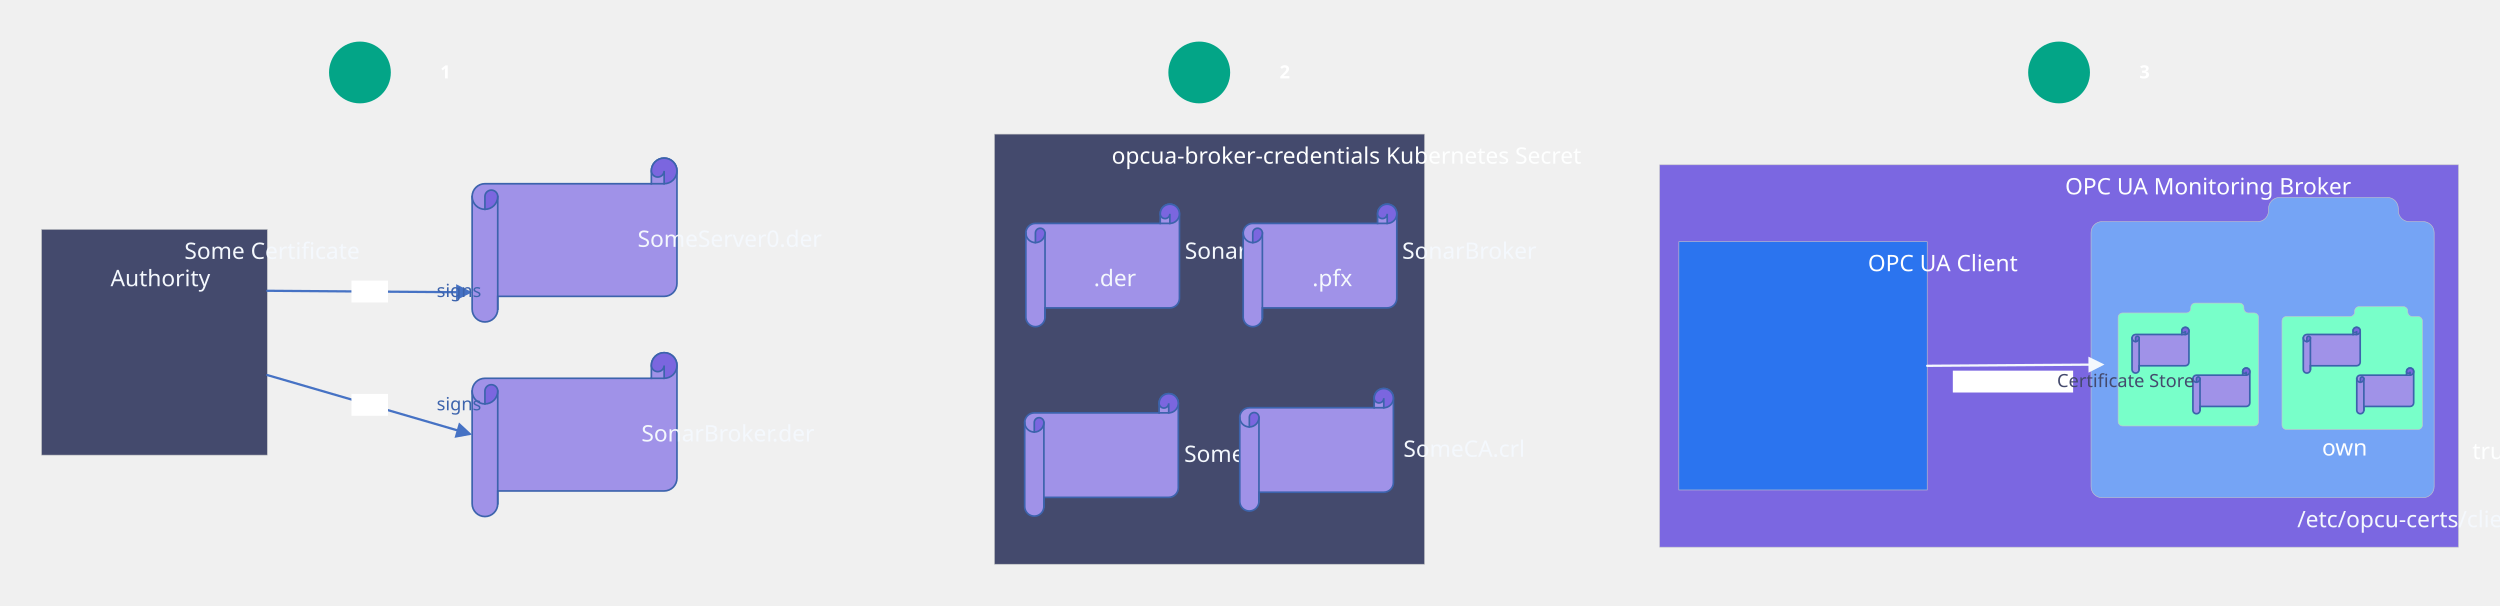
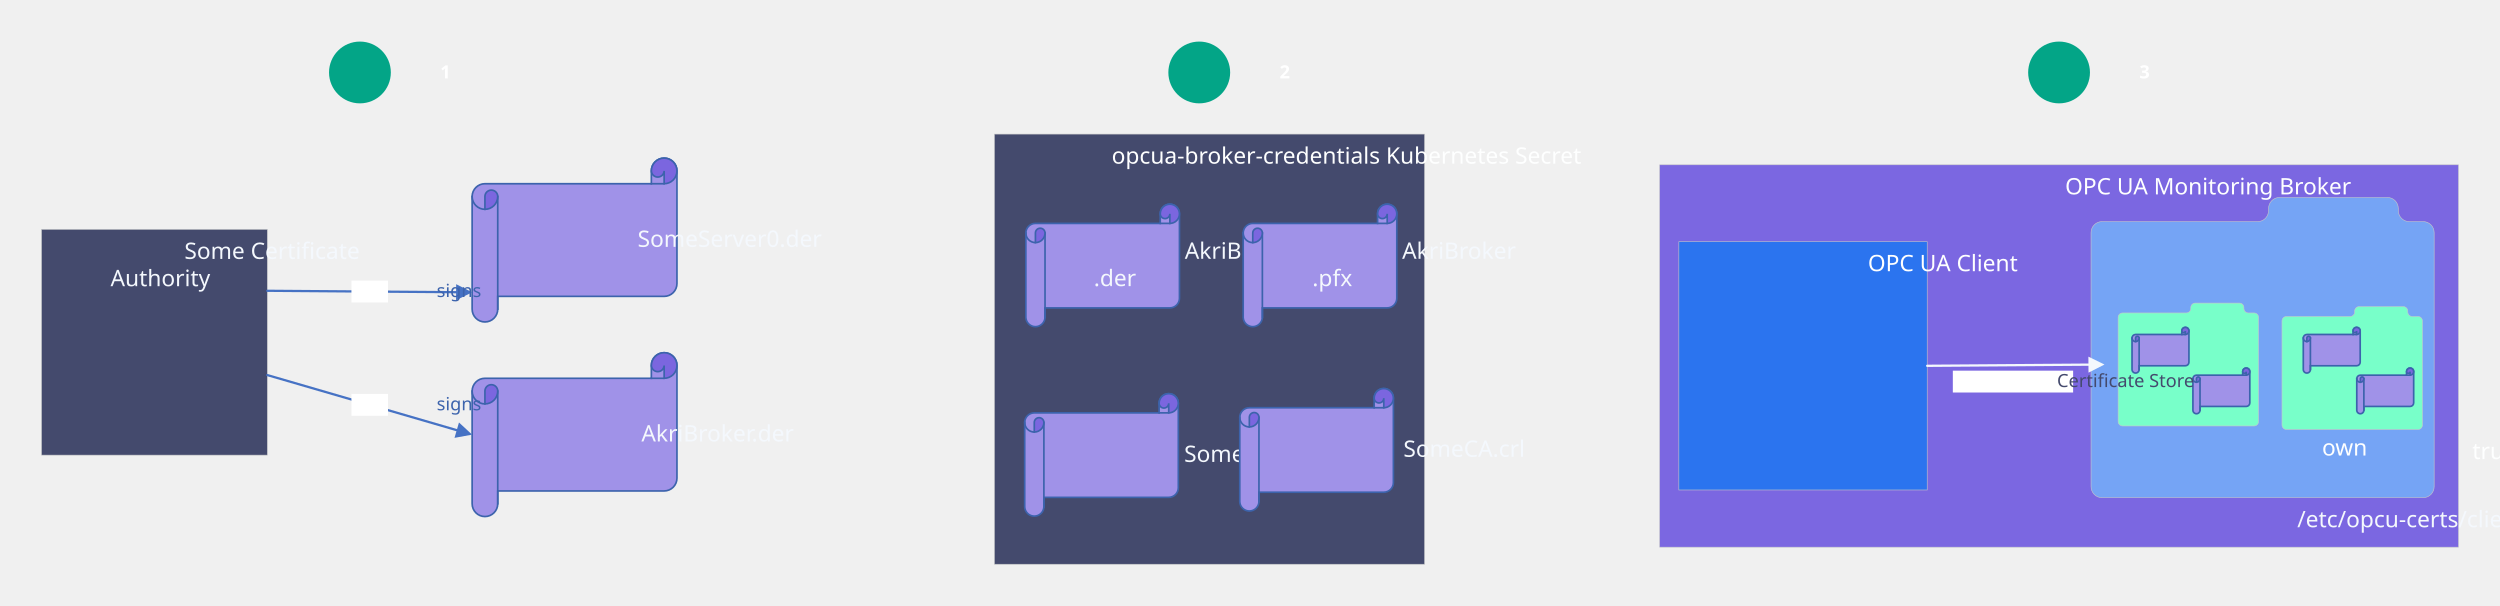
<svg xmlns="http://www.w3.org/2000/svg" xmlns:ns1="http://schemas.microsoft.com/visio/2003/SVGExtensions/" xmlns:xlink="http://www.w3.org/1999/xlink" width="15.257in" height="3.697in" viewBox="0 0 1098.5 266.156" xml:space="preserve" color-interpolation-filters="sRGB" class="st21">
  <ns1:documentProperties ns1:langID="1033" ns1:viewMarkup="false">
    <ns1:userDefs>
      <ns1:ud ns1:nameU="msvSubprocessMaster" ns1:prompt="" ns1:val="VT4(Rectangle)" />
      <ns1:ud ns1:nameU="msvNoAutoConnect" ns1:val="VT0(1):26" />
    </ns1:userDefs>
  </ns1:documentProperties>
  <style type="text/css">
	
		.st1 {fill:#444a6d;stroke:#c7c8c8;stroke-width:0.25}
		.st2 {fill:#feffff;font-family:Calibri;font-size:0.833em}
		.st3 {fill:#a092e8}
		.st4 {stroke:#3c63ac;stroke-width:0.75}
		.st5 {fill:#f4f8fd;font-family:Calibri;font-size:0.833em}
		.st6 {font-size:1em}
		.st7 {fill:#7b66df;stroke:#3c63ac;stroke-width:0.75}
		.st8 {marker-end:url(#mrkr4-75);stroke:#4672c4;stroke-linecap:round;stroke-linejoin:round;stroke-width:1}
		.st9 {fill:#4672c4;fill-opacity:1;stroke:#4672c4;stroke-opacity:1;stroke-width:0.284}
		.st10 {fill:#ffffff;stroke:none;stroke-linecap:butt;stroke-width:7.2}
		.st11 {fill:#3c63ac;font-family:Calibri;font-size:0.667em}
		.st12 {fill:#7b67e1;stroke:#c7c8c8;stroke-width:0.25}
		.st13 {fill:#2b74ef;stroke:#c7c8c8;stroke-width:0.25}
		.st14 {fill:#75a4f5;stroke:#c7c8c8;stroke-width:0.25}
		.st15 {fill:#78ffc9;stroke:#c7c8c8;stroke-width:0.25}
		.st16 {marker-end:url(#mrkr4-143);stroke:#f4f8fd;stroke-linecap:round;stroke-linejoin:round;stroke-width:1}
		.st17 {fill:#f4f8fd;fill-opacity:1;stroke:#f4f8fd;stroke-opacity:1;stroke-width:0.284}
		.st18 {fill:#444a6d;font-family:Calibri;font-size:0.667em}
		.st19 {fill:#03a587;stroke:none;stroke-width:0.25}
		.st20 {fill:#ffffff;font-family:Calibri;font-size:0.667em;font-weight:bold}
		.st21 {fill:none;fill-rule:evenodd;font-size:12px;overflow:visible;stroke-linecap:square;stroke-miterlimit:3}
	
	</style>
  <defs id="Markers">
    <g id="lend4">
      <path d="M 2 1 L 0 0 L 2 -1 L 2 1 " style="stroke:none" />
    </g>
    <marker id="mrkr4-75" class="st9" ns1:arrowType="4" ns1:arrowSize="2" ns1:setback="7.04" refX="-7.04" orient="auto" markerUnits="strokeWidth" overflow="visible">
      <use xlink:href="#lend4" transform="scale(-3.52,-3.52) " />
    </marker>
    <marker id="mrkr4-143" class="st17" ns1:arrowType="4" ns1:arrowSize="2" ns1:setback="7.04" refX="-7.04" orient="auto" markerUnits="strokeWidth" overflow="visible">
      <use xlink:href="#lend4" transform="scale(-3.52,-3.52) " />
    </marker>
  </defs>
  <g ns1:mID="15" ns1:index="7" ns1:groupContext="foregroundPage">
    <ns1:userDefs>
      <ns1:ud ns1:nameU="msvThemeOrder" ns1:val="VT0(0):26" />
    </ns1:userDefs>
    <ns1:pageProperties ns1:drawingScale="1" ns1:pageScale="1" ns1:drawingUnits="0" ns1:shadowOffsetX="9" ns1:shadowOffsetY="-9" />
    <ns1:layer ns1:name="Connector" ns1:index="0" />
    <ns1:layer ns1:name="Flowchart" ns1:index="1" />
    <ns1:layer ns1:name="Azure" ns1:index="2" />
    <g id="shape1000-1" ns1:mID="1000" ns1:groupContext="shape" transform="translate(436.952,-18.25)">
      <ns1:userDefs>
        <ns1:ud ns1:nameU="visVersion" ns1:val="VT0(15):26" />
      </ns1:userDefs>
      <ns1:textBlock ns1:margins="rect(4,4,4,4)" ns1:verticalAlign="0" />
      <ns1:textRect cx="94.5" cy="171.656" width="189" height="189" />
      <rect x="0" y="77.156" width="189" height="189" class="st1" />
      <text x="4.74" y="90.16" class="st2" ns1:langID="1033">
        <ns1:paragraph ns1:horizAlign="1" />
        <ns1:tabList />opcua-broker-credentials Kubernetes Secret</text>
    </g>
    <g id="group1001-4" transform="translate(252.094,89.712) rotate(-90) scale(-1,1)" ns1:mID="1001" ns1:groupContext="group">
      <ns1:userDefs>
        <ns1:ud ns1:nameU="ScrollDia" ns1:prompt="" ns1:val="VT0(0.15625):1" />
        <ns1:ud ns1:nameU="visVersion" ns1:prompt="" ns1:val="VT0(15):26" />
        <ns1:ud ns1:nameU="ScrollDia" ns1:prompt="" ns1:val="VT0(0.11718749912688):1" />
      </ns1:userDefs>
      <g id="shape1001-5" ns1:mID="1001" ns1:groupContext="groupContent">
        <ns1:textBlock ns1:margins="rect(4,4,4,4)" />
        <ns1:textRect cx="27" cy="236.625" width="59.07" height="37.125" transform="rotate(90)" />
        <path d="M8.44 257.72 L4.22 257.72 A4.219 4.219 -180 1 0 4.22 266.16 L41.34 266.16 A4.217 4.217 -180 0 0         45.56 261.94 L45.56 207.09 L49.78 207.09 A4.219 4.219 -180 0 0 49.78 198.66 L12.66 198.66 A4.217         4.217 -180 0 0 8.44 202.87 L8.44 257.72 Z" class="st3" />
        <path d="M8.44 257.72 L4.22 257.72 A4.219 4.219 -180 1 0 4.22 266.16 L41.34 266.16 A4.217 4.217 -180 0 0         45.56 261.94 L45.56 207.09 L49.78 207.09 A4.219 4.219 -180 0 0 49.78 198.66 L12.66 198.66 A4.217         4.217 -180 0 0 8.44 202.87 L8.44 257.72" class="st4" />
        <path d="M8.44 257.72 L8.44 261.94" class="st4" />
        <path d="M12.66 207.09 L49.78 207.09" class="st4" />
        <path d="M16.87 202.87 A4.217 4.217 -180 0 0 12.66 198.66" class="st4" />
        <text x="211.32" y="24" transform="rotate(-90) scale(-1,1)" class="st5" ns1:langID="1033">
          <ns1:paragraph ns1:horizAlign="1" />
-           <ns1:tabList />SonarBroker<tspan x="228.51" dy="1.2em" class="st6">.der</tspan>
+           <ns1:tabList />AkriBroker<tspan x="228.51" dy="1.2em" class="st6">.der</tspan>
        </text>
      </g>
      <g id="shape1002-13" ns1:mID="1002" ns1:groupContext="shape">
        <ns1:userDefs>
          <ns1:ud ns1:nameU="ScrollDia" ns1:prompt="" ns1:val="VT0(0.15625):1" />
          <ns1:ud ns1:nameU="FillForegnd" ns1:prompt="" ns1:val="VT0(1):26" />
          <ns1:ud ns1:nameU="ScrollDia" ns1:prompt="" ns1:val="VT0(0.11718749912688):1" />
          <ns1:ud ns1:nameU="FillForegnd" ns1:prompt="" ns1:val="VT5(#a092e8)" />
        </ns1:userDefs>
        <path d="M8.44 261.94 L4.22 261.94 A2.109 2.109 -180 0 0 4.22 257.72 A4.219 4.219 -180 1 0 4.22 266.16 A4.217         4.217 -180 0 0 8.44 261.94 ZM16.87 202.87 L12.66 202.87 A2.109 2.109 -180 1 0 12.66 207.09 A4.217         4.217 -180 0 0 16.87 202.87 Z" class="st7" />
      </g>
    </g>
    <g id="group1003-15" transform="translate(347.594,89.712) rotate(-90) scale(-1,1)" ns1:mID="1003" ns1:groupContext="group">
      <ns1:userDefs>
        <ns1:ud ns1:nameU="ScrollDia" ns1:prompt="" ns1:val="VT0(0.15625):1" />
        <ns1:ud ns1:nameU="visVersion" ns1:prompt="" ns1:val="VT0(15):26" />
        <ns1:ud ns1:nameU="ScrollDia" ns1:prompt="" ns1:val="VT0(0.11718749912688):1" />
      </ns1:userDefs>
      <g id="shape1003-16" ns1:mID="1003" ns1:groupContext="groupContent">
        <ns1:textBlock ns1:margins="rect(4,4,4,4)" />
        <ns1:textRect cx="27" cy="236.625" width="59.07" height="37.125" transform="rotate(90)" />
        <path d="M8.44 257.72 L4.22 257.72 A4.219 4.219 -180 1 0 4.22 266.16 L41.34 266.16 A4.217 4.217 -180 0 0         45.56 261.94 L45.56 207.09 L49.78 207.09 A4.219 4.219 -180 0 0 49.78 198.66 L12.66 198.66 A4.217         4.217 -180 0 0 8.44 202.87 L8.44 257.72 Z" class="st3" />
        <path d="M8.44 257.72 L4.22 257.72 A4.219 4.219 -180 1 0 4.22 266.16 L41.34 266.16 A4.217 4.217 -180 0 0         45.56 261.94 L45.56 207.09 L49.78 207.09 A4.219 4.219 -180 0 0 49.78 198.66 L12.66 198.66 A4.217         4.217 -180 0 0 8.44 202.87 L8.44 257.72" class="st4" />
        <path d="M8.44 257.72 L8.44 261.94" class="st4" />
        <path d="M12.66 207.09 L49.78 207.09" class="st4" />
        <path d="M16.87 202.87 A4.217 4.217 -180 0 0 12.66 198.66" class="st4" />
        <text x="211.32" y="24" transform="rotate(-90) scale(-1,1)" class="st5" ns1:langID="1033">
          <ns1:paragraph ns1:horizAlign="1" />
-           <ns1:tabList />SonarBroker<tspan x="229.04" dy="1.2em" class="st6">.pfx</tspan>
+           <ns1:tabList />AkriBroker<tspan x="229.04" dy="1.2em" class="st6">.pfx</tspan>
        </text>
      </g>
      <g id="shape1004-24" ns1:mID="1004" ns1:groupContext="shape">
        <ns1:userDefs>
          <ns1:ud ns1:nameU="ScrollDia" ns1:prompt="" ns1:val="VT0(0.15625):1" />
          <ns1:ud ns1:nameU="FillForegnd" ns1:prompt="" ns1:val="VT0(1):26" />
          <ns1:ud ns1:nameU="ScrollDia" ns1:prompt="" ns1:val="VT0(0.11718749912688):1" />
          <ns1:ud ns1:nameU="FillForegnd" ns1:prompt="" ns1:val="VT5(#a092e8)" />
        </ns1:userDefs>
        <path d="M8.44 261.94 L4.22 261.94 A2.109 2.109 -180 0 0 4.22 257.72 A4.219 4.219 -180 1 0 4.22 266.16 A4.217         4.217 -180 0 0 8.44 261.94 ZM16.87 202.87 L12.66 202.87 A2.109 2.109 -180 1 0 12.66 207.09 A4.217         4.217 -180 0 0 16.87 202.87 Z" class="st7" />
      </g>
    </g>
    <g id="group1005-26" transform="translate(251.594,172.962) rotate(-90) scale(-1,1)" ns1:mID="1005" ns1:groupContext="group">
      <ns1:userDefs>
        <ns1:ud ns1:nameU="ScrollDia" ns1:prompt="" ns1:val="VT0(0.15625):1" />
        <ns1:ud ns1:nameU="visVersion" ns1:prompt="" ns1:val="VT0(15):26" />
        <ns1:ud ns1:nameU="ScrollDia" ns1:prompt="" ns1:val="VT0(0.11718749912688):1" />
      </ns1:userDefs>
      <g id="shape1005-27" ns1:mID="1005" ns1:groupContext="groupContent">
        <ns1:textBlock ns1:margins="rect(4,4,4,4)" />
        <ns1:textRect cx="27" cy="236.625" width="59.07" height="37.125" transform="rotate(90)" />
        <path d="M8.44 257.72 L4.22 257.72 A4.219 4.219 -180 1 0 4.22 266.16 L41.34 266.16 A4.217 4.217 -180 0 0         45.56 261.94 L45.56 207.09 L49.78 207.09 A4.219 4.219 -180 0 0 49.78 198.66 L12.66 198.66 A4.217         4.217 -180 0 0 8.44 202.87 L8.44 257.72 Z" class="st3" />
        <path d="M8.44 257.72 L4.22 257.72 A4.219 4.219 -180 1 0 4.22 266.16 L41.34 266.16 A4.217 4.217 -180 0 0         45.56 261.94 L45.56 207.09 L49.78 207.09 A4.219 4.219 -180 0 0 49.78 198.66 L12.66 198.66 A4.217         4.217 -180 0 0 8.44 202.87 L8.44 257.72" class="st4" />
        <path d="M8.44 257.72 L8.44 261.94" class="st4" />
        <path d="M12.66 207.09 L49.78 207.09" class="st4" />
        <path d="M16.87 202.87 A4.217 4.217 -180 0 0 12.66 198.66" class="st4" />
        <text x="211.53" y="30" transform="rotate(-90) scale(-1,1)" class="st5" ns1:langID="1033">
          <ns1:paragraph ns1:horizAlign="1" />
          <ns1:tabList />SomeCA.der</text>
      </g>
      <g id="shape1006-34" ns1:mID="1006" ns1:groupContext="shape">
        <ns1:userDefs>
          <ns1:ud ns1:nameU="ScrollDia" ns1:prompt="" ns1:val="VT0(0.15625):1" />
          <ns1:ud ns1:nameU="FillForegnd" ns1:prompt="" ns1:val="VT0(1):26" />
          <ns1:ud ns1:nameU="ScrollDia" ns1:prompt="" ns1:val="VT0(0.11718749912688):1" />
          <ns1:ud ns1:nameU="FillForegnd" ns1:prompt="" ns1:val="VT5(#a092e8)" />
        </ns1:userDefs>
        <path d="M8.44 261.94 L4.22 261.94 A2.109 2.109 -180 0 0 4.22 257.72 A4.219 4.219 -180 1 0 4.22 266.16 A4.217         4.217 -180 0 0 8.44 261.94 ZM16.87 202.87 L12.66 202.87 A2.109 2.109 -180 1 0 12.66 207.09 A4.217         4.217 -180 0 0 16.87 202.87 Z" class="st7" />
      </g>
    </g>
    <g id="group1007-36" transform="translate(346.094,170.712) rotate(-90) scale(-1,1)" ns1:mID="1007" ns1:groupContext="group">
      <ns1:userDefs>
        <ns1:ud ns1:nameU="ScrollDia" ns1:prompt="" ns1:val="VT0(0.15625):1" />
        <ns1:ud ns1:nameU="visVersion" ns1:prompt="" ns1:val="VT0(15):26" />
        <ns1:ud ns1:nameU="ScrollDia" ns1:prompt="" ns1:val="VT0(0.11718749912688):1" />
      </ns1:userDefs>
      <g id="shape1007-37" ns1:mID="1007" ns1:groupContext="groupContent">
        <ns1:textBlock ns1:margins="rect(4,4,4,4)" />
        <ns1:textRect cx="27" cy="236.625" width="59.07" height="37.125" transform="rotate(90)" />
        <path d="M8.44 257.72 L4.22 257.72 A4.219 4.219 -180 1 0 4.22 266.16 L41.34 266.16 A4.217 4.217 -180 0 0         45.56 261.94 L45.56 207.09 L49.78 207.09 A4.219 4.219 -180 0 0 49.78 198.66 L12.66 198.66 A4.217         4.217 -180 0 0 8.44 202.87 L8.44 257.72 Z" class="st3" />
        <path d="M8.44 257.72 L4.22 257.72 A4.219 4.219 -180 1 0 4.22 266.16 L41.34 266.16 A4.217 4.217 -180 0 0         45.56 261.94 L45.56 207.09 L49.78 207.09 A4.219 4.219 -180 0 0 49.78 198.66 L12.66 198.66 A4.217         4.217 -180 0 0 8.44 202.87 L8.44 257.72" class="st4" />
        <path d="M8.44 257.72 L8.44 261.94" class="st4" />
        <path d="M12.66 207.09 L49.78 207.09" class="st4" />
        <path d="M16.87 202.87 A4.217 4.217 -180 0 0 12.66 198.66" class="st4" />
        <text x="213.38" y="30" transform="rotate(-90) scale(-1,1)" class="st5" ns1:langID="1033">
          <ns1:paragraph ns1:horizAlign="1" />
          <ns1:tabList />SomeCA.crl</text>
      </g>
      <g id="shape1008-44" ns1:mID="1008" ns1:groupContext="shape">
        <ns1:userDefs>
          <ns1:ud ns1:nameU="ScrollDia" ns1:prompt="" ns1:val="VT0(0.15625):1" />
          <ns1:ud ns1:nameU="FillForegnd" ns1:prompt="" ns1:val="VT0(1):26" />
          <ns1:ud ns1:nameU="ScrollDia" ns1:prompt="" ns1:val="VT0(0.11718749912688):1" />
          <ns1:ud ns1:nameU="FillForegnd" ns1:prompt="" ns1:val="VT5(#a092e8)" />
        </ns1:userDefs>
        <path d="M8.44 261.94 L4.22 261.94 A2.109 2.109 -180 0 0 4.22 257.72 A4.219 4.219 -180 1 0 4.22 266.16 A4.217         4.217 -180 0 0 8.44 261.94 ZM16.87 202.87 L12.66 202.87 A2.109 2.109 -180 1 0 12.66 207.09 A4.217         4.217 -180 0 0 16.87 202.87 Z" class="st7" />
      </g>
    </g>
    <g id="shape1009-46" ns1:mID="1009" ns1:groupContext="shape" transform="translate(18.25,-66.1942)">
      <ns1:userDefs>
        <ns1:ud ns1:nameU="visVersion" ns1:val="VT0(15):26" />
      </ns1:userDefs>
      <ns1:textBlock ns1:margins="rect(4,4,4,4)" ns1:verticalAlign="0" />
      <ns1:textRect cx="49.601" cy="216.555" width="99.21" height="99.202" />
      <rect x="0" y="166.954" width="99.202" height="99.202" class="st1" />
      <text x="15.99" y="179.95" class="st5" ns1:langID="1033">
        <ns1:paragraph ns1:horizAlign="1" />
        <ns1:tabList />Some Certificate <tspan x="30.31" dy="1.2em" class="st6">Authority</tspan>
      </text>
    </g>
    <g id="group1010-50" transform="translate(31.2957,69.462) rotate(-90) scale(-1,1)" ns1:mID="1010" ns1:groupContext="group">
      <ns1:userDefs>
        <ns1:ud ns1:nameU="ScrollDia" ns1:prompt="" ns1:val="VT0(0.15625):1" />
        <ns1:ud ns1:nameU="visVersion" ns1:prompt="" ns1:val="VT0(15):26" />
      </ns1:userDefs>
      <g id="shape1010-51" ns1:mID="1010" ns1:groupContext="groupContent">
        <ns1:textBlock ns1:margins="rect(4,4,4,4)" />
        <ns1:textRect cx="36" cy="226.781" width="78.75" height="49.5" transform="rotate(90)" />
        <path d="M11.25 254.91 L5.62 254.91 A5.625 5.625 -180 1 0 5.62 266.16 L55.12 266.16 A5.623 5.623 -180 0 0 60.75         260.53 L60.75 187.41 L66.37 187.41 A5.625 5.625 -180 0 0 66.37 176.16 L16.87 176.16 A5.623 5.623         -180 0 0 11.25 181.78 L11.25 254.91 Z" class="st3" />
        <path d="M11.25 254.91 L5.62 254.91 A5.625 5.625 -180 1 0 5.62 266.16 L55.12 266.16 A5.623 5.623 -180 0 0 60.75         260.53 L60.75 187.41 L66.37 187.41 A5.625 5.625 -180 0 0 66.37 176.16 L16.87 176.16 A5.623 5.623         -180 0 0 11.25 181.78 L11.25 254.91" class="st4" />
        <path d="M11.25 254.91 L11.25 260.53" class="st4" />
        <path d="M16.87 187.41 L66.37 187.41" class="st4" />
        <path d="M22.5 181.78 A5.623 5.623 -180 0 0 16.87 176.16" class="st4" />
        <text x="191.69" y="39" transform="rotate(-90) scale(-1,1)" class="st5" ns1:langID="1033">
          <ns1:paragraph ns1:horizAlign="1" />
          <ns1:tabList />SomeServer0.der</text>
      </g>
      <g id="shape1011-58" ns1:mID="1011" ns1:groupContext="shape">
        <ns1:userDefs>
          <ns1:ud ns1:nameU="ScrollDia" ns1:prompt="" ns1:val="VT0(0.15625):1" />
          <ns1:ud ns1:nameU="FillForegnd" ns1:prompt="" ns1:val="VT0(1):26" />
          <ns1:ud ns1:nameU="FillForegnd" ns1:prompt="" ns1:val="VT5(#a092e8)" />
        </ns1:userDefs>
        <path d="M11.25 260.53 L5.62 260.53 A2.812 2.812 -180 0 0 5.62 254.91 A5.625 5.625 -180 1 0 5.62 266.16 A5.623         5.623 -180 0 0 11.25 260.53 ZM22.5 181.78 L16.87 181.78 A2.812 2.812 -180 1 0 16.87 187.41 A5.623         5.623 -180 0 0 22.5 181.78 Z" class="st7" />
      </g>
    </g>
    <g id="group1012-60" transform="translate(31.2957,154.962) rotate(-90) scale(-1,1)" ns1:mID="1012" ns1:groupContext="group">
      <ns1:userDefs>
        <ns1:ud ns1:nameU="ScrollDia" ns1:prompt="" ns1:val="VT0(0.15625):1" />
        <ns1:ud ns1:nameU="visVersion" ns1:prompt="" ns1:val="VT0(15):26" />
      </ns1:userDefs>
      <g id="shape1012-61" ns1:mID="1012" ns1:groupContext="groupContent">
        <ns1:textBlock ns1:margins="rect(4,4,4,4)" />
        <ns1:textRect cx="36" cy="226.781" width="78.75" height="49.5" transform="rotate(90)" />
        <path d="M11.25 254.91 L5.62 254.91 A5.625 5.625 -180 1 0 5.62 266.16 L55.12 266.16 A5.623 5.623 -180 0 0 60.75         260.53 L60.75 187.41 L66.37 187.41 A5.625 5.625 -180 0 0 66.37 176.16 L16.87 176.16 A5.623 5.623         -180 0 0 11.25 181.78 L11.25 254.91 Z" class="st3" />
        <path d="M11.25 254.91 L5.62 254.91 A5.625 5.625 -180 1 0 5.62 266.16 L55.12 266.16 A5.623 5.623 -180 0 0 60.75         260.53 L60.75 187.41 L66.37 187.41 A5.625 5.625 -180 0 0 66.37 176.16 L16.87 176.16 A5.623 5.623         -180 0 0 11.25 181.78 L11.25 254.91" class="st4" />
        <path d="M11.25 254.91 L11.25 260.53" class="st4" />
        <path d="M16.87 187.41 L66.37 187.41" class="st4" />
        <path d="M22.5 181.78 A5.623 5.623 -180 0 0 16.87 176.16" class="st4" />
        <text x="193.36" y="39" transform="rotate(-90) scale(-1,1)" class="st5" ns1:langID="1033">
          <ns1:paragraph ns1:horizAlign="1" />
-           <ns1:tabList />SonarBroker.der</text>
+           <ns1:tabList />AkriBroker.der</text>
      </g>
      <g id="shape1013-68" ns1:mID="1013" ns1:groupContext="shape">
        <ns1:userDefs>
          <ns1:ud ns1:nameU="ScrollDia" ns1:prompt="" ns1:val="VT0(0.15625):1" />
          <ns1:ud ns1:nameU="FillForegnd" ns1:prompt="" ns1:val="VT0(1):26" />
          <ns1:ud ns1:nameU="FillForegnd" ns1:prompt="" ns1:val="VT5(#a092e8)" />
        </ns1:userDefs>
        <path d="M11.25 260.53 L5.62 260.53 A2.812 2.812 -180 0 0 5.62 254.91 A5.625 5.625 -180 1 0 5.62 266.16 A5.623         5.623 -180 0 0 11.25 260.53 ZM22.5 181.78 L16.87 181.78 A2.812 2.812 -180 1 0 16.87 187.41 A5.623         5.623 -180 0 0 22.5 181.78 Z" class="st7" />
      </g>
    </g>
    <g id="shape1014-70" ns1:mID="1014" ns1:groupContext="shape" ns1:layerMember="0" transform="translate(117.452,-147.064)">
      <ns1:textBlock ns1:margins="rect(4,4,4,4)" />
      <ns1:textRect cx="45" cy="275.156" width="40" height="17.604" />
      <path d="M0 274.82 L82.96 275.44" class="st8" />
      <rect ns1:rectContext="textBkgnd" x="36.969" y="270.357" width="16.062" height="9.6" class="st10" />
      <text x="36.97" y="277.56" class="st11" ns1:langID="1033">
        <ns1:paragraph ns1:horizAlign="1" />
        <ns1:tabList />signs</text>
    </g>
    <g id="shape1015-78" ns1:mID="1015" ns1:groupContext="shape" ns1:layerMember="0" transform="translate(117.452,-101.369)">
      <ns1:textBlock ns1:margins="rect(4,4,4,4)" />
      <ns1:textRect cx="45" cy="279.244" width="40" height="17.604" />
      <path d="M0 266.16 L83.24 290.37" class="st8" />
      <rect ns1:rectContext="textBkgnd" x="36.969" y="274.444" width="16.062" height="9.6" class="st10" />
      <text x="36.97" y="281.64" class="st11" ns1:langID="1033">
        <ns1:paragraph ns1:horizAlign="1" />
        <ns1:tabList />signs</text>
    </g>
    <g id="group1016-85" transform="translate(729.25,-25.75)" ns1:mID="1016" ns1:groupContext="group">
      <g id="shape1017-86" ns1:mID="1017" ns1:groupContext="shape">
        <ns1:userDefs>
          <ns1:ud ns1:nameU="visVersion" ns1:val="VT0(15):26" />
        </ns1:userDefs>
        <ns1:textBlock ns1:margins="rect(4,4,4,4)" ns1:verticalAlign="0" />
        <ns1:textRect cx="175.5" cy="182.156" width="351.01" height="168" />
        <rect x="0" y="98.156" width="351" height="168" class="st12" />
        <text x="120.98" y="111.16" class="st2" ns1:langID="1033">
          <ns1:paragraph ns1:horizAlign="1" />
          <ns1:tabList />OPC UA Monitoring Broker</text>
      </g>
      <g id="shape1018-89" ns1:mID="1018" ns1:groupContext="shape" transform="translate(8.4375,-25.125)">
        <ns1:userDefs>
          <ns1:ud ns1:nameU="visVersion" ns1:val="VT0(15):26" />
        </ns1:userDefs>
        <ns1:textBlock ns1:margins="rect(4,4,4,4)" ns1:verticalAlign="0" />
        <ns1:textRect cx="54.562" cy="211.594" width="109.13" height="109.125" />
        <rect x="0" y="157.031" width="109.125" height="109.125" class="st13" />
        <text x="25.89" y="170.03" class="st2" ns1:langID="1033">
          <ns1:paragraph ns1:horizAlign="1" />
          <ns1:tabList />OPC UA Client<ns1:newlineChar />
        </text>
      </g>
      <g id="group1019-92" transform="translate(189.563,-21.75)" ns1:mID="1019" ns1:groupContext="group">
        <g id="shape1020-93" ns1:mID="1020" ns1:groupContext="shape" ns1:layerMember="1">
          <ns1:userDefs>
            <ns1:ud ns1:nameU="visVersion" ns1:prompt="" ns1:val="VT0(15):26" />
            <ns1:ud ns1:nameU="ConnGap" ns1:prompt="" ns1:val="VT0(0.083333333333333):0" />
          </ns1:userDefs>
          <ns1:textBlock ns1:margins="rect(4,4,4,4)" />
          <ns1:textRect cx="75.375" cy="276.158" width="114.99" height="20.004" />
          <path d="M4.8 266.16 L145.95 266.16 A4.8 4.852 -180 0 0 150.75 261.3 L150.75 149.71 A4.8 4.852 -180 0 0 145.95          144.86 L139.8 144.86 A4.8 4.852 0 0 1 135 140.01 L135 139.1 A4.8 4.852 -180 0 0 130.2 134.25          L82.8 134.25 A4.8 4.852 -180 0 0 78 139.1 L78 140.01 A4.8 4.852 0 0 1 73.2 144.86 L4.8 144.86          A4.8 4.852 -180 0 0 -0 149.71 L0 261.3 A4.8 4.852 -180 0 0 4.8 266.16 Z" class="st14" />
          <text x="23.02" y="279.16" class="st5" ns1:langID="1033">
            <ns1:paragraph ns1:horizAlign="1" />
            <ns1:tabList />/etc/opcu-certs/client-pki</text>
        </g>
        <g id="shape1021-96" ns1:mID="1021" ns1:groupContext="shape" ns1:layerMember="1" transform="translate(11.8929,-31.5)">
          <ns1:userDefs>
            <ns1:ud ns1:nameU="visVersion" ns1:prompt="" ns1:val="VT0(15):26" />
            <ns1:ud ns1:nameU="ConnGap" ns1:prompt="" ns1:val="VT0(0.083333333333333):0" />
          </ns1:userDefs>
          <ns1:textBlock ns1:margins="rect(4,4,4,4)" />
          <ns1:textRect cx="30.857" cy="276.158" width="27.95" height="20.004" />
          <path d="M1.97 266.16 L59.75 266.16 A1.965 1.986 -180 0 0 61.71 264.17 L61.71 218.49 A1.965 1.986 -180          0 0 59.75 216.5 L57.23 216.5 A1.965 1.986 0 0 1 55.27 214.51 L55.27 214.14 A1.965 1.986          -180 0 0 53.3 212.16 L33.9 212.16 A1.965 1.986 -180 0 0 31.93 214.14 L31.93 214.51 A1.965          1.986 0 0 1 29.97 216.5 L1.97 216.5 A1.965 1.986 -180 0 0 -0 218.49 L0 264.17 A1.965 1.986          -180 0 0 1.97 266.16 Z" class="st15" />
          <text x="22.02" y="279.16" class="st2" ns1:langID="1033">
            <ns1:paragraph ns1:horizAlign="1" />
            <ns1:tabList />own</text>
        </g>
        <g id="group1022-99" transform="translate(-223.156,191.328) rotate(-90) scale(-1,1)" ns1:mID="1022" ns1:groupContext="group">
          <ns1:userDefs>
            <ns1:ud ns1:nameU="ScrollDia" ns1:prompt="" ns1:val="VT0(0.15625):1" />
            <ns1:ud ns1:nameU="visVersion" ns1:prompt="" ns1:val="VT0(15):26" />
            <ns1:ud ns1:nameU="ScrollDia" ns1:prompt="" ns1:val="VT0(0.043402777777778):1" />
          </ns1:userDefs>
          <g id="shape1022-100" ns1:mID="1022" ns1:groupContext="groupContent">
            <path d="M3.13 263.03 L1.56 263.03 A1.562 1.562 -180 1 0 1.56 266.16 L15.31 266.16 A1.562 1.562 -180 0           0 16.87 264.59 L16.87 244.28 L18.44 244.28 A1.562 1.562 -180 1 0 18.44 241.16 L4.69 241.16           A1.562 1.562 -180 0 0 3.13 242.72 L3.13 263.03 Z" class="st3" />
            <path d="M3.13 263.03 L1.56 263.03 A1.562 1.562 -180 1 0 1.56 266.16 L15.31 266.16 A1.562 1.562 -180 0           0 16.87 264.59 L16.87 244.28 L18.44 244.28 A1.562 1.562 -180 1 0 18.44 241.16 L4.69 241.16           A1.562 1.562 -180 0 0 3.13 242.72 L3.13 263.03" class="st4" />
            <path d="M3.13 263.03 L3.13 264.59" class="st4" />
            <path d="M4.69 244.28 L18.44 244.28" class="st4" />
            <path d="M6.25 242.72 A1.562 1.562 -180 0 0 4.69 241.16" class="st4" />
          </g>
          <g id="shape1023-106" ns1:mID="1023" ns1:groupContext="shape">
            <ns1:userDefs>
              <ns1:ud ns1:nameU="ScrollDia" ns1:prompt="" ns1:val="VT0(0.15625):1" />
              <ns1:ud ns1:nameU="FillForegnd" ns1:prompt="" ns1:val="VT0(1):26" />
              <ns1:ud ns1:nameU="ScrollDia" ns1:prompt="" ns1:val="VT0(0.043402777777778):1" />
              <ns1:ud ns1:nameU="FillForegnd" ns1:prompt="" ns1:val="VT5(#a092e8)" />
            </ns1:userDefs>
            <path d="M3.13 264.59 L1.56 264.59 a0.781 0.781 -180 0 0 0 -1.562 A1.562 1.562 -180 1 0 1.56 266.16           A1.562 1.562 -180 0 0 3.13 264.59 ZM6.25 242.72 L4.69 242.72 a0.781 0.781 -180 0 0 -1.06581E-14           1.562 A1.562 1.562 -180 0 0 6.25 242.72 Z" class="st7" />
          </g>
        </g>
        <g id="group1024-108" transform="translate(-196.406,209.203) rotate(-90) scale(-1,1)" ns1:mID="1024" ns1:groupContext="group">
          <ns1:userDefs>
            <ns1:ud ns1:nameU="ScrollDia" ns1:prompt="" ns1:val="VT0(0.15625):1" />
            <ns1:ud ns1:nameU="visVersion" ns1:prompt="" ns1:val="VT0(15):26" />
            <ns1:ud ns1:nameU="ScrollDia" ns1:prompt="" ns1:val="VT0(0.043402777777778):1" />
          </ns1:userDefs>
          <g id="shape1024-109" ns1:mID="1024" ns1:groupContext="groupContent">
            <path d="M3.13 263.03 L1.56 263.03 A1.562 1.562 -180 1 0 1.56 266.16 L15.31 266.16 A1.562 1.562 -180 0           0 16.87 264.59 L16.87 244.28 L18.44 244.28 A1.562 1.562 -180 1 0 18.44 241.16 L4.69 241.16           A1.562 1.562 -180 0 0 3.13 242.72 L3.13 263.03 Z" class="st3" />
            <path d="M3.13 263.03 L1.56 263.03 A1.562 1.562 -180 1 0 1.56 266.16 L15.31 266.16 A1.562 1.562 -180 0           0 16.87 264.59 L16.87 244.28 L18.44 244.28 A1.562 1.562 -180 1 0 18.44 241.16 L4.69 241.16           A1.562 1.562 -180 0 0 3.13 242.72 L3.13 263.03" class="st4" />
            <path d="M3.13 263.03 L3.13 264.59" class="st4" />
            <path d="M4.69 244.28 L18.44 244.28" class="st4" />
            <path d="M6.25 242.72 A1.562 1.562 -180 0 0 4.69 241.16" class="st4" />
          </g>
          <g id="shape1025-115" ns1:mID="1025" ns1:groupContext="shape">
            <ns1:userDefs>
              <ns1:ud ns1:nameU="ScrollDia" ns1:prompt="" ns1:val="VT0(0.15625):1" />
              <ns1:ud ns1:nameU="FillForegnd" ns1:prompt="" ns1:val="VT0(1):26" />
              <ns1:ud ns1:nameU="ScrollDia" ns1:prompt="" ns1:val="VT0(0.043402777777778):1" />
              <ns1:ud ns1:nameU="FillForegnd" ns1:prompt="" ns1:val="VT5(#a092e8)" />
            </ns1:userDefs>
            <path d="M3.13 264.59 L1.56 264.59 a0.781 0.781 -180 0 0 0 -1.562 A1.562 1.562 -180 1 0 1.56 266.16           A1.562 1.562 -180 0 0 3.13 264.59 ZM6.25 242.72 L4.69 242.72 a0.781 0.781 -180 0 0 -1.06581E-14           1.562 A1.562 1.562 -180 0 0 6.25 242.72 Z" class="st7" />
          </g>
        </g>
        <g id="shape1026-117" ns1:mID="1026" ns1:groupContext="shape" ns1:layerMember="1" transform="translate(83.8929,-29.9531)">
          <ns1:userDefs>
            <ns1:ud ns1:nameU="visVersion" ns1:prompt="" ns1:val="VT0(15):26" />
            <ns1:ud ns1:nameU="ConnGap" ns1:prompt="" ns1:val="VT0(0.083333333333333):0" />
          </ns1:userDefs>
          <ns1:textBlock ns1:margins="rect(4,4,4,4)" />
          <ns1:textRect cx="30.857" cy="276.158" width="39.85" height="20.004" />
          <path d="M1.97 266.16 L59.75 266.16 A1.965 1.986 -180 0 0 61.71 264.17 L61.71 218.49 A1.965 1.986 -180          0 0 59.75 216.5 L57.23 216.5 A1.965 1.986 0 0 1 55.27 214.51 L55.27 214.14 A1.965 1.986          -180 0 0 53.3 212.16 L33.9 212.16 A1.965 1.986 -180 0 0 31.93 214.14 L31.93 214.51 A1.965          1.986 0 0 1 29.97 216.5 L1.97 216.5 A1.965 1.986 -180 0 0 -0 218.49 L0 264.17 A1.965 1.986          -180 0 0 1.97 266.16 Z" class="st15" />
          <text x="16.07" y="279.16" class="st2" ns1:langID="1033">
            <ns1:paragraph ns1:horizAlign="1" />
            <ns1:tabList />trusted</text>
        </g>
        <g id="group1027-120" transform="translate(-147.906,191.328) rotate(-90) scale(-1,1)" ns1:mID="1027" ns1:groupContext="group">
          <ns1:userDefs>
            <ns1:ud ns1:nameU="ScrollDia" ns1:prompt="" ns1:val="VT0(0.15625):1" />
            <ns1:ud ns1:nameU="visVersion" ns1:prompt="" ns1:val="VT0(15):26" />
            <ns1:ud ns1:nameU="ScrollDia" ns1:prompt="" ns1:val="VT0(0.043402777777778):1" />
          </ns1:userDefs>
          <g id="shape1027-121" ns1:mID="1027" ns1:groupContext="groupContent">
            <path d="M3.13 263.03 L1.56 263.03 A1.562 1.562 -180 1 0 1.56 266.16 L15.31 266.16 A1.562 1.562 -180 0           0 16.87 264.59 L16.87 244.28 L18.44 244.28 A1.562 1.562 -180 1 0 18.44 241.16 L4.69 241.16           A1.562 1.562 -180 0 0 3.13 242.72 L3.13 263.03 Z" class="st3" />
            <path d="M3.13 263.03 L1.56 263.03 A1.562 1.562 -180 1 0 1.56 266.16 L15.31 266.16 A1.562 1.562 -180 0           0 16.87 264.59 L16.87 244.28 L18.44 244.28 A1.562 1.562 -180 1 0 18.44 241.16 L4.69 241.16           A1.562 1.562 -180 0 0 3.13 242.72 L3.13 263.03" class="st4" />
            <path d="M3.13 263.03 L3.13 264.59" class="st4" />
            <path d="M4.69 244.28 L18.44 244.28" class="st4" />
            <path d="M6.25 242.72 A1.562 1.562 -180 0 0 4.69 241.16" class="st4" />
          </g>
          <g id="shape1028-127" ns1:mID="1028" ns1:groupContext="shape">
            <ns1:userDefs>
              <ns1:ud ns1:nameU="ScrollDia" ns1:prompt="" ns1:val="VT0(0.15625):1" />
              <ns1:ud ns1:nameU="FillForegnd" ns1:prompt="" ns1:val="VT0(1):26" />
              <ns1:ud ns1:nameU="ScrollDia" ns1:prompt="" ns1:val="VT0(0.043402777777778):1" />
              <ns1:ud ns1:nameU="FillForegnd" ns1:prompt="" ns1:val="VT5(#a092e8)" />
            </ns1:userDefs>
            <path d="M3.13 264.59 L1.56 264.59 a0.781 0.781 -180 0 0 0 -1.562 A1.562 1.562 -180 1 0 1.56 266.16           A1.562 1.562 -180 0 0 3.13 264.59 ZM6.25 242.72 L4.69 242.72 a0.781 0.781 -180 0 0 -1.06581E-14           1.562 A1.562 1.562 -180 0 0 6.25 242.72 Z" class="st7" />
          </g>
        </g>
        <g id="group1029-129" transform="translate(-124.406,209.203) rotate(-90) scale(-1,1)" ns1:mID="1029" ns1:groupContext="group">
          <ns1:userDefs>
            <ns1:ud ns1:nameU="ScrollDia" ns1:prompt="" ns1:val="VT0(0.15625):1" />
            <ns1:ud ns1:nameU="visVersion" ns1:prompt="" ns1:val="VT0(15):26" />
            <ns1:ud ns1:nameU="ScrollDia" ns1:prompt="" ns1:val="VT0(0.043402777777778):1" />
          </ns1:userDefs>
          <g id="shape1029-130" ns1:mID="1029" ns1:groupContext="groupContent">
            <path d="M3.13 263.03 L1.56 263.03 A1.562 1.562 -180 1 0 1.56 266.16 L15.31 266.16 A1.562 1.562 -180 0           0 16.87 264.59 L16.87 244.28 L18.44 244.28 A1.562 1.562 -180 1 0 18.44 241.16 L4.69 241.16           A1.562 1.562 -180 0 0 3.13 242.72 L3.13 263.03 Z" class="st3" />
            <path d="M3.13 263.03 L1.56 263.03 A1.562 1.562 -180 1 0 1.56 266.16 L15.31 266.16 A1.562 1.562 -180 0           0 16.87 264.59 L16.87 244.28 L18.44 244.28 A1.562 1.562 -180 1 0 18.44 241.16 L4.69 241.16           A1.562 1.562 -180 0 0 3.13 242.72 L3.13 263.03" class="st4" />
            <path d="M3.13 263.03 L3.13 264.59" class="st4" />
            <path d="M4.69 244.28 L18.44 244.28" class="st4" />
            <path d="M6.25 242.72 A1.562 1.562 -180 0 0 4.69 241.16" class="st4" />
          </g>
          <g id="shape1030-136" ns1:mID="1030" ns1:groupContext="shape">
            <ns1:userDefs>
              <ns1:ud ns1:nameU="ScrollDia" ns1:prompt="" ns1:val="VT0(0.15625):1" />
              <ns1:ud ns1:nameU="FillForegnd" ns1:prompt="" ns1:val="VT0(1):26" />
              <ns1:ud ns1:nameU="ScrollDia" ns1:prompt="" ns1:val="VT0(0.043402777777778):1" />
              <ns1:ud ns1:nameU="FillForegnd" ns1:prompt="" ns1:val="VT5(#a092e8)" />
            </ns1:userDefs>
            <path d="M3.13 264.59 L1.56 264.59 a0.781 0.781 -180 0 0 0 -1.562 A1.562 1.562 -180 1 0 1.56 266.16           A1.562 1.562 -180 0 0 3.13 264.59 ZM6.25 242.72 L4.69 242.72 a0.781 0.781 -180 0 0 -1.06581E-14           1.562 A1.562 1.562 -180 0 0 6.25 242.72 Z" class="st7" />
          </g>
        </g>
      </g>
      <g id="shape1031-138" ns1:mID="1031" ns1:groupContext="shape" ns1:layerMember="0" transform="translate(117.563,-70.9687)">
        <ns1:textBlock ns1:margins="rect(4,4,4,4)" />
        <ns1:textRect cx="37.688" cy="264.375" width="62.67" height="17.604" />
        <path d="M0 257.44 L70.85 256.93" class="st16" />
        <rect ns1:rectContext="textBkgnd" x="11.26" y="259.575" width="52.855" height="9.6" class="st10" />
        <text x="11.26" y="266.78" class="st18" ns1:langID="1033">
          <ns1:paragraph ns1:horizAlign="1" />
          <ns1:tabList />Certificate Store</text>
      </g>
    </g>
    <g id="shape1032-146" ns1:mID="1032" ns1:groupContext="shape" ns1:layerMember="2" transform="translate(144.577,-220.75)">
      <ns1:userDefs>
        <ns1:ud ns1:nameU="visLegendShape" ns1:val="VT0(2):26" />
        <ns1:ud ns1:nameU="visLocToPar" ns1:val="VT7(PNT(1.9050436604829,1.904079861939)):40" />
        <ns1:ud ns1:nameU="visVersion" ns1:val="VT0(11):26" />
        <ns1:ud ns1:nameU="visIsConnected" ns1:prompt="" ns1:val="VT0(0):26" />
        <ns1:ud ns1:nameU="visLocToPar" ns1:prompt="" ns1:val="VT7(PNT(2.0080129813866,3.0659724278582)):40" />
      </ns1:userDefs>
      <ns1:textBlock ns1:margins="rect(0,0,0,0)" />
      <ns1:textRect cx="13.442" cy="252.78" width="39.89" height="27.156" />
      <ellipse cx="13.578" cy="252.578" rx="13.578" ry="13.578" class="st19" />
      <text x="11.41" y="255.18" class="st20" ns1:langID="1033">
        <ns1:paragraph ns1:horizAlign="1" />
        <ns1:tabList />1</text>
    </g>
    <g id="shape1033-149" ns1:mID="1033" ns1:groupContext="shape" ns1:layerMember="2" transform="translate(513.374,-220.75)">
      <ns1:userDefs>
        <ns1:ud ns1:nameU="visLegendShape" ns1:val="VT0(2):26" />
        <ns1:ud ns1:nameU="visLocToPar" ns1:val="VT7(PNT(1.9050436604829,1.904079861939)):40" />
        <ns1:ud ns1:nameU="visVersion" ns1:val="VT0(11):26" />
        <ns1:ud ns1:nameU="visIsConnected" ns1:prompt="" ns1:val="VT0(0):26" />
        <ns1:ud ns1:nameU="visLocToPar" ns1:prompt="" ns1:val="VT7(PNT(7.1301913570849,3.0659724278582)):40" />
      </ns1:userDefs>
      <ns1:textBlock ns1:margins="rect(0,0,0,0)" />
      <ns1:textRect cx="13.442" cy="252.78" width="39.89" height="27.156" />
      <ellipse cx="13.578" cy="252.578" rx="13.578" ry="13.578" class="st19" />
      <text x="11.41" y="255.18" class="st20" ns1:langID="1033">
        <ns1:paragraph ns1:horizAlign="1" />
        <ns1:tabList />2</text>
    </g>
    <g id="shape1034-152" ns1:mID="1034" ns1:groupContext="shape" ns1:layerMember="2" transform="translate(891.172,-220.75)">
      <ns1:userDefs>
        <ns1:ud ns1:nameU="visLegendShape" ns1:val="VT0(2):26" />
        <ns1:ud ns1:nameU="visLocToPar" ns1:val="VT7(PNT(1.9050436604829,1.904079861939)):40" />
        <ns1:ud ns1:nameU="visVersion" ns1:val="VT0(11):26" />
        <ns1:ud ns1:nameU="visIsConnected" ns1:prompt="" ns1:val="VT0(0):26" />
        <ns1:ud ns1:nameU="visLocToPar" ns1:prompt="" ns1:val="VT7(PNT(12.377386797106,3.0659724278582)):40" />
      </ns1:userDefs>
      <ns1:textBlock ns1:margins="rect(0,0,0,0)" />
      <ns1:textRect cx="13.442" cy="252.78" width="39.89" height="27.156" />
      <ellipse cx="13.578" cy="252.578" rx="13.578" ry="13.578" class="st19" />
      <text x="11.41" y="255.18" class="st20" ns1:langID="1033">
        <ns1:paragraph ns1:horizAlign="1" />
        <ns1:tabList />3</text>
    </g>
  </g>
</svg>
